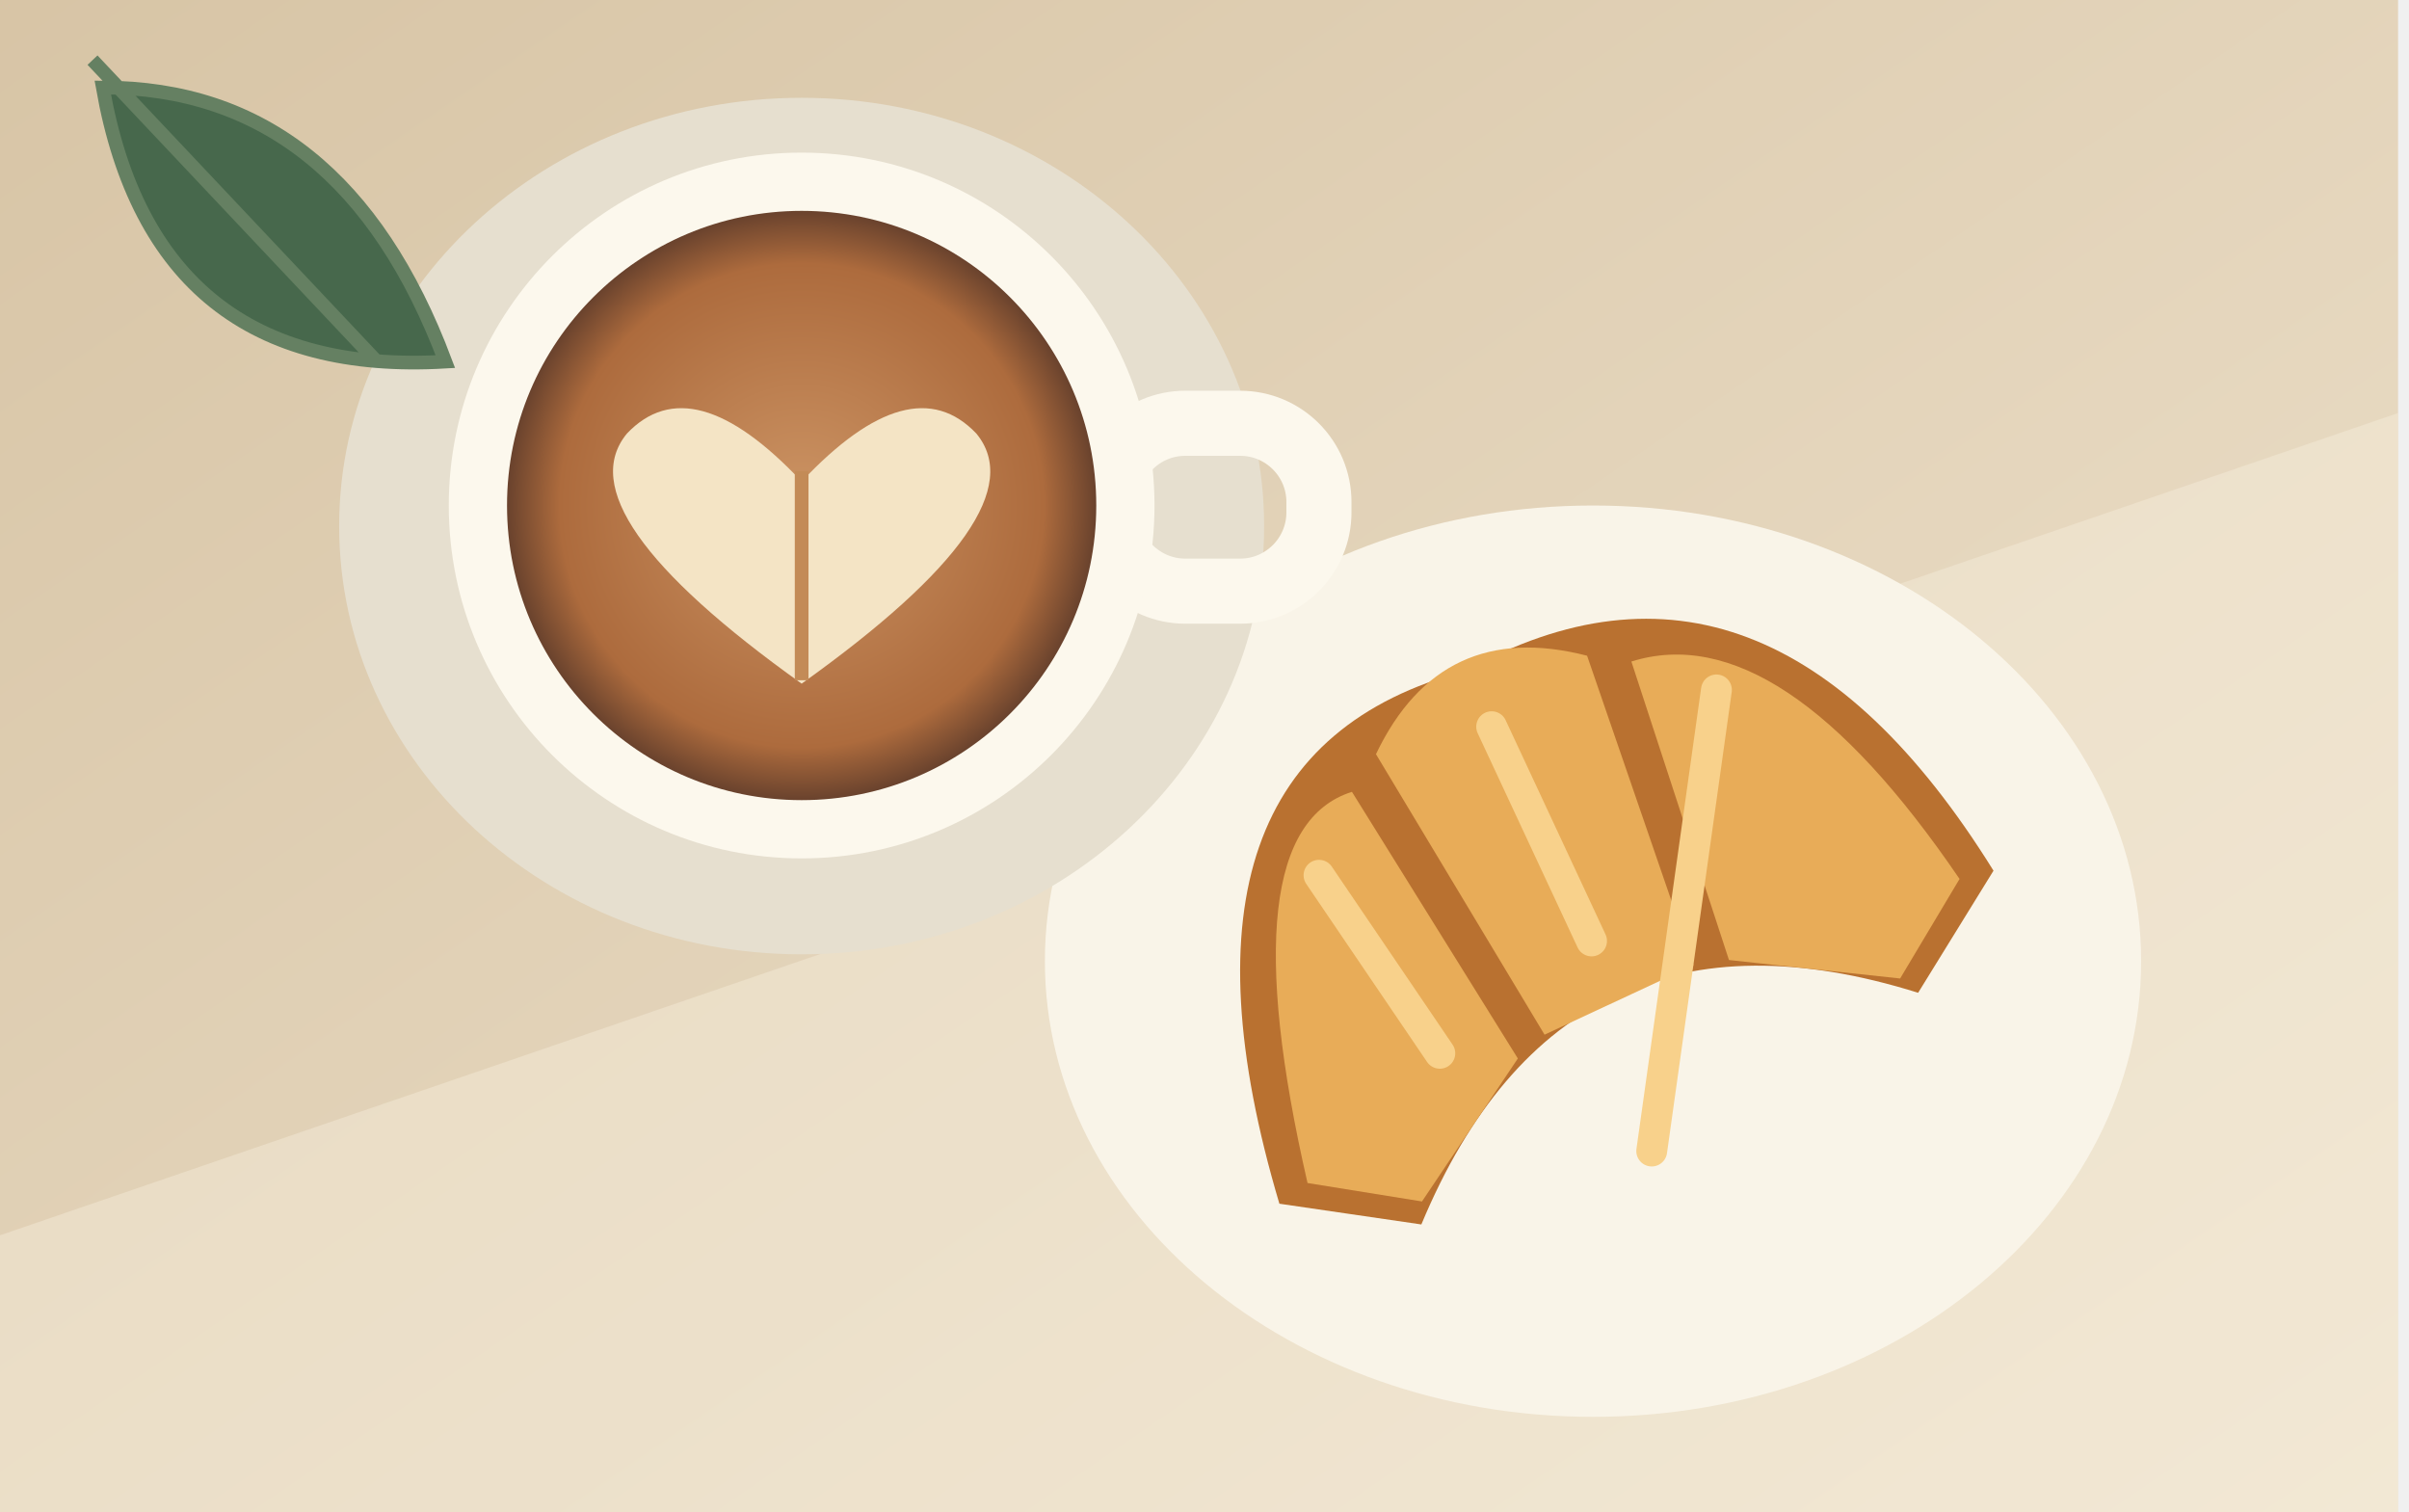
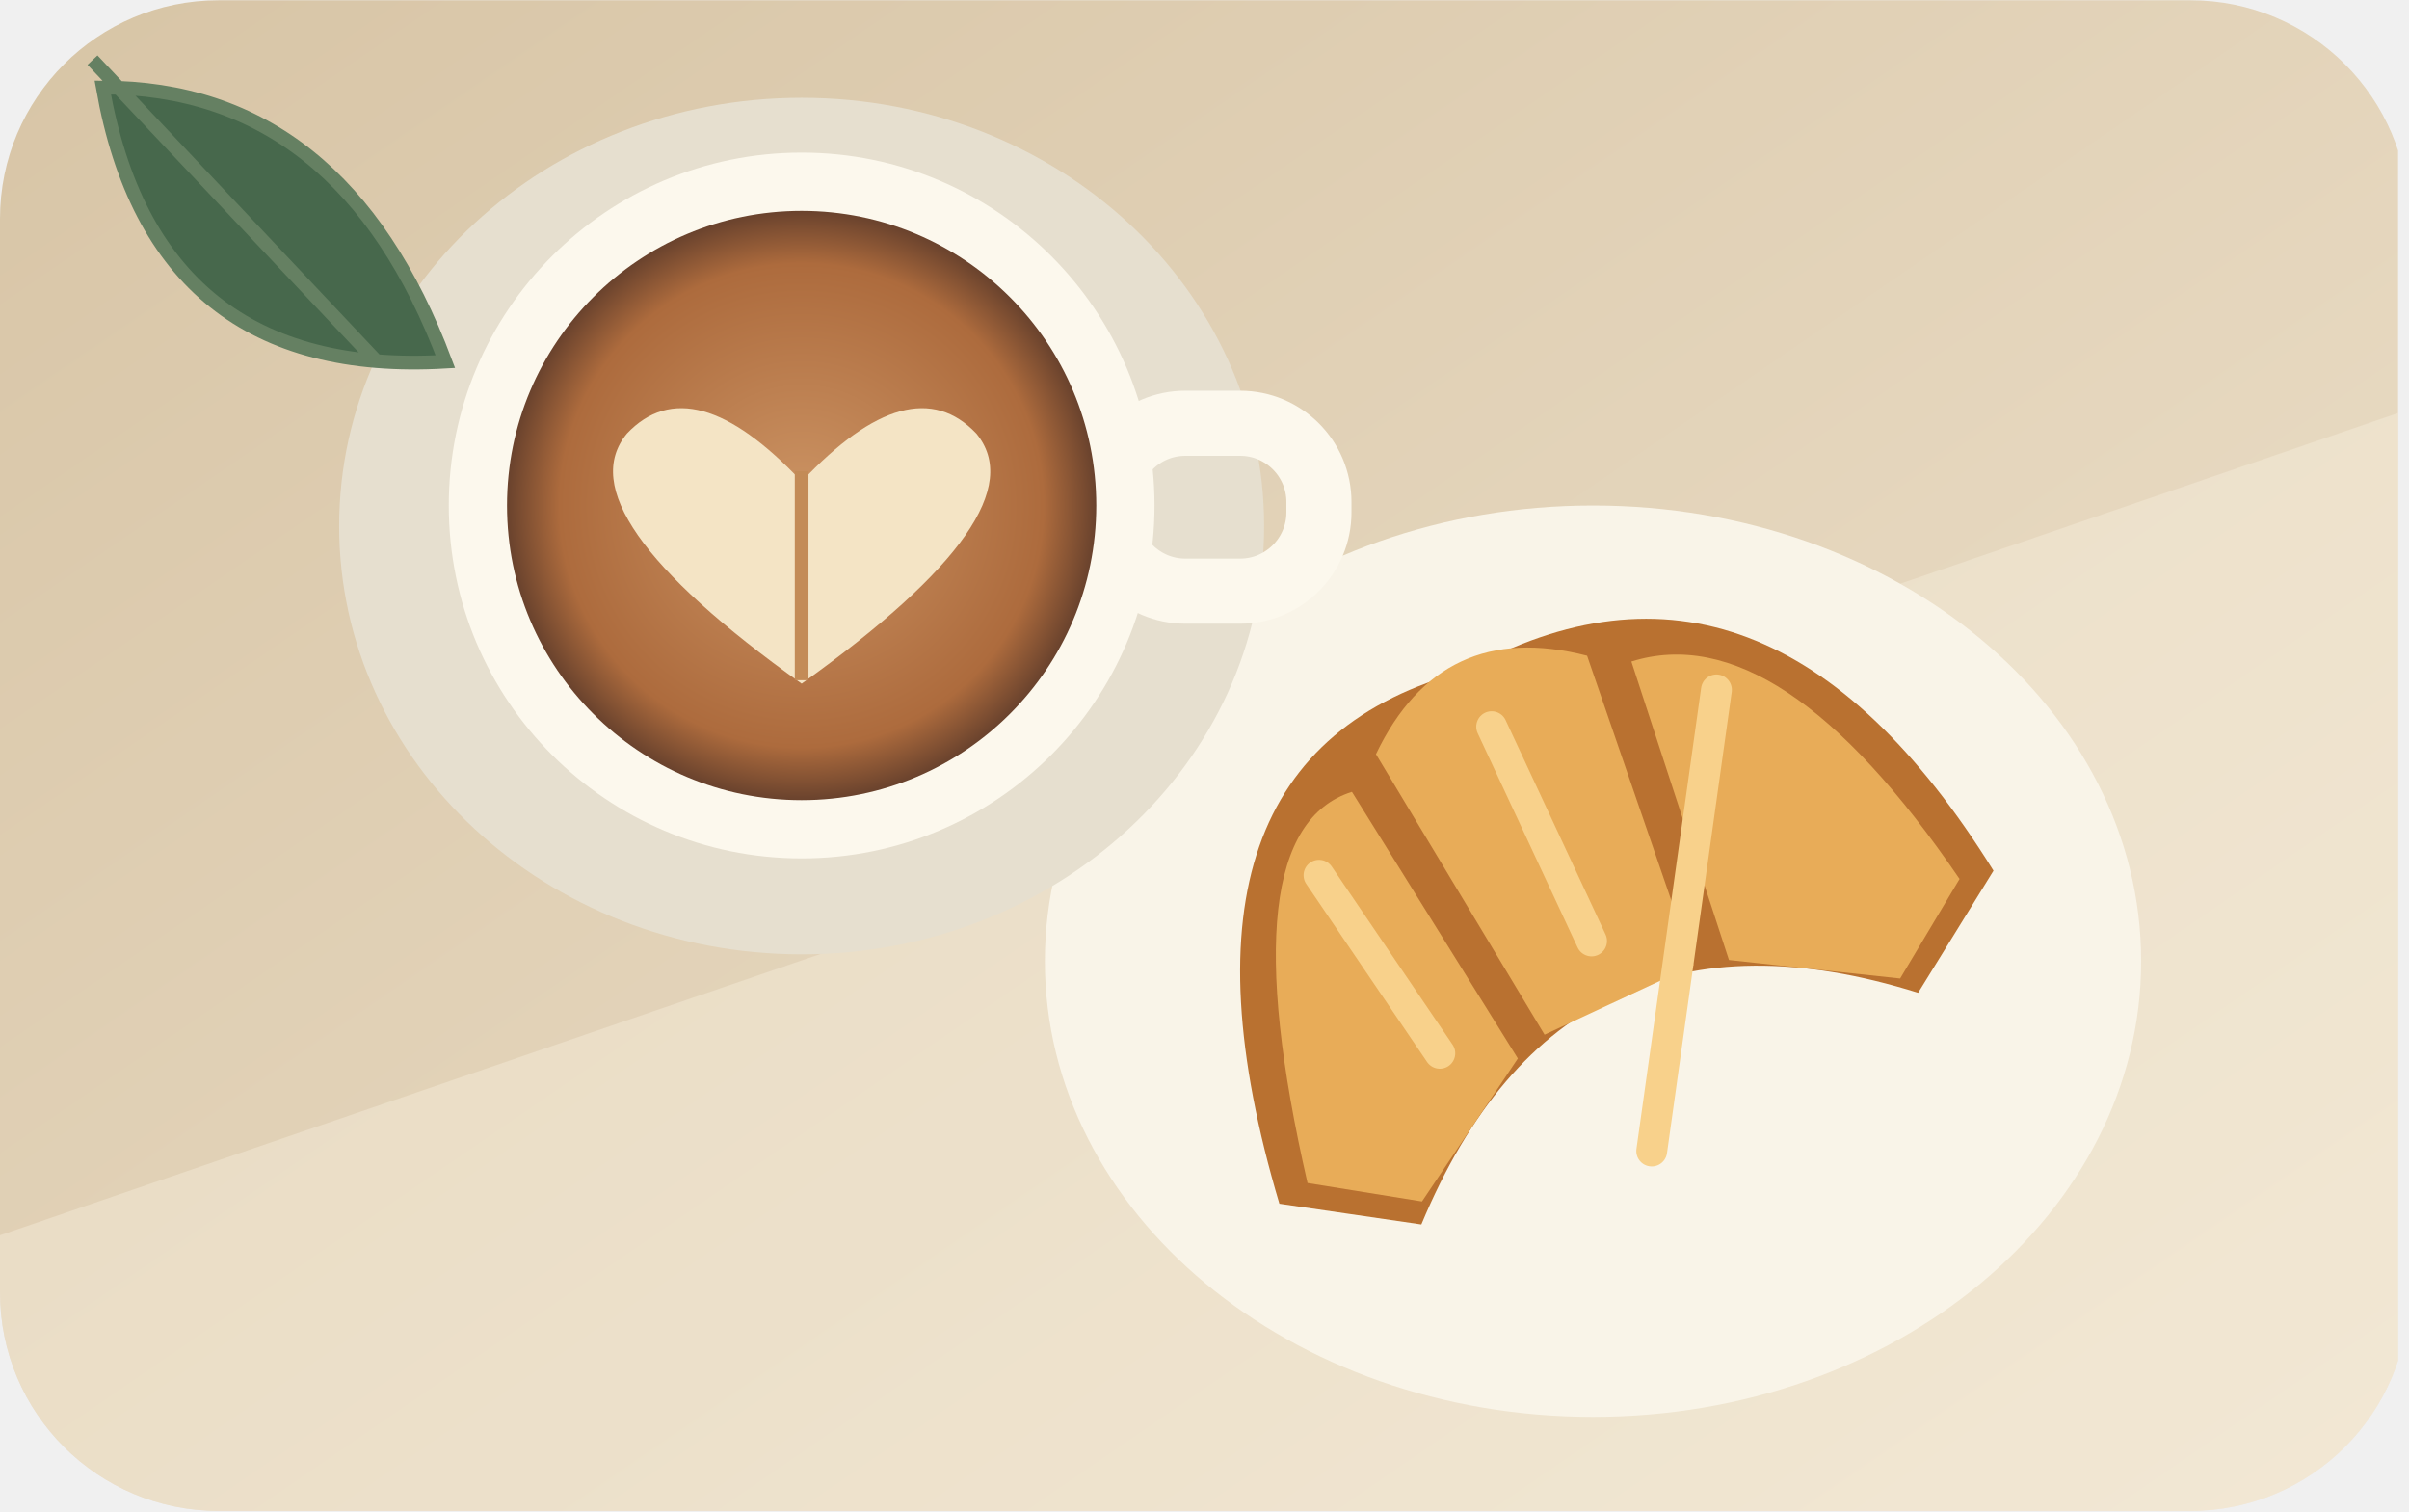
- <svg xmlns="http://www.w3.org/2000/svg" width="220" height="138" viewBox="49.87 114.69 220.48 138.25" fill="none">
+ <svg xmlns="http://www.w3.org/2000/svg" width="220" height="138" viewBox="0 0 220.48 138.25" fill="none">
  <defs>
    <linearGradient id="paint0_linear_9_1164" x1="49.87" y1="108.565" x2="190.259" y2="313.3" gradientUnits="userSpaceOnUse">
      <stop stop-color="#D7C4A5" />
      <stop offset="1" stop-color="#EFE3CE" />
    </linearGradient>
    <radialGradient id="paint1_radial_9_1164" cx="0" cy="0" r="1" gradientUnits="userSpaceOnUse" gradientTransform="translate(123.239 160.927) scale(26.9647)">
      <stop stop-color="#CC9464" />
      <stop offset="0.82" stop-color="#AD6B3D" />
      <stop offset="1" stop-color="#69422D" />
    </radialGradient>
+     <clipPath id="hero_clip">
+       <rect width="220.48" height="138.25" rx="20" fill="white" />
+     </clipPath>
  </defs>
-   <g clip-path="url(#clip2_9_1164)">
-     <g clip-path="url(#clip3_9_1164)">
+   <g clip-path="url(#hero_clip)">
+     <g transform="translate(-49.8701, -114.69)">
      <path d="M49.87 108.565H269.35V259.066H49.87V108.565Z" fill="url(#paint0_linear_9_1164)" />
      <path opacity="0.4" d="M49.87 227.712L269.35 152.462V259.066H49.87" fill="#F8EFDE" />
      <path d="M195.668 244.329C223.374 244.329 245.834 225.659 245.834 202.628C245.834 179.597 223.374 160.927 195.668 160.927C167.961 160.927 145.501 179.597 145.501 202.628C145.501 225.659 167.961 244.329 195.668 244.329Z" fill="#F9F4E8" />
      <path d="M166.964 224.824C158.827 197.482 164.508 181.225 184.007 176.054C202.333 165.894 218.438 171.991 232.322 194.347L225.424 205.52C203.82 198.758 188.664 205.825 179.957 226.722L166.964 224.824Z" fill="#B97130" />
      <path d="M169.54 222.93C164.609 201.474 165.964 189.541 173.604 187.131L188.789 211.533L180.015 224.619L169.54 222.93ZM175.803 183.684C179.77 175.376 186.211 172.373 195.126 174.674L204.873 202.995L191.233 209.355L175.803 183.684ZM199.179 175.205C208.234 172.367 218.246 178.999 229.215 195.103L223.776 204.213L208.112 202.522L199.179 175.205Z" fill="#E8AC58" />
      <path d="M170.59 194.764L181.648 211.058ZM186.392 181.169L195.535 200.776ZM206.964 177.803L201.041 220.004Z" fill="black" />
      <path d="M170.59 194.764L181.648 211.058M186.392 181.169L195.535 200.776M206.964 177.803L201.041 220.004" stroke-width="2.822" stroke-linecap="round" stroke="#F8D18B" />
      <path d="M123.239 202.001C146.616 202.001 165.567 184.454 165.567 162.808C165.567 141.162 146.616 123.615 123.239 123.615C99.862 123.615 80.911 141.162 80.911 162.808C80.911 184.454 99.862 202.001 123.239 202.001Z" fill="#E6DFCF" />
      <path d="M158.356 153.401H163.373C167.355 153.401 170.584 156.63 170.584 160.613V161.553C170.584 165.536 167.355 168.765 163.373 168.765H158.356C154.373 168.765 151.145 165.536 151.145 161.553V160.613C151.145 156.63 154.373 153.401 158.356 153.401Z" stroke-width="5.957" stroke="#FCF8ED" />
      <path d="M123.239 193.222C141.075 193.222 155.534 178.763 155.534 160.927C155.534 143.091 141.075 128.632 123.239 128.632C105.403 128.632 90.944 143.091 90.944 160.927C90.944 178.763 105.403 193.222 123.239 193.222Z" fill="#FCF8ED" />
      <path d="M123.239 187.891C138.131 187.891 150.204 175.819 150.204 160.927C150.204 146.034 138.131 133.962 123.239 133.962C108.347 133.962 96.274 146.034 96.274 160.927C96.274 175.819 108.347 187.891 123.239 187.891Z" fill="url(#paint1_radial_9_1164)" />
      <path d="M123.239 177.231C108.607 166.779 103.277 159.15 107.249 154.342C111.22 150.161 116.55 151.625 123.239 158.732C129.928 151.625 135.258 150.161 139.23 154.342C143.202 159.15 137.871 166.779 123.239 177.231Z" fill="#F4E4C5" />
      <path d="M123.239 176.917V157.791Z" fill="black" />
      <path d="M123.239 176.917V157.791" stroke-width="1.254" stroke="#C38B57" />
      <path d="M59.276 122.675C73.908 122.675 84.36 131.036 90.631 147.759C72.863 148.804 62.412 140.443 59.276 122.675ZM58.336 120.167L84.36 147.759Z" fill="#47684C" />
      <path d="M58.336 120.167L84.36 147.759M59.276 122.675C73.908 122.675 84.36 131.036 90.631 147.759C72.863 148.804 62.412 140.443 59.276 122.675Z" stroke-width="1.254" stroke="#658062" />
    </g>
  </g>
</svg>
